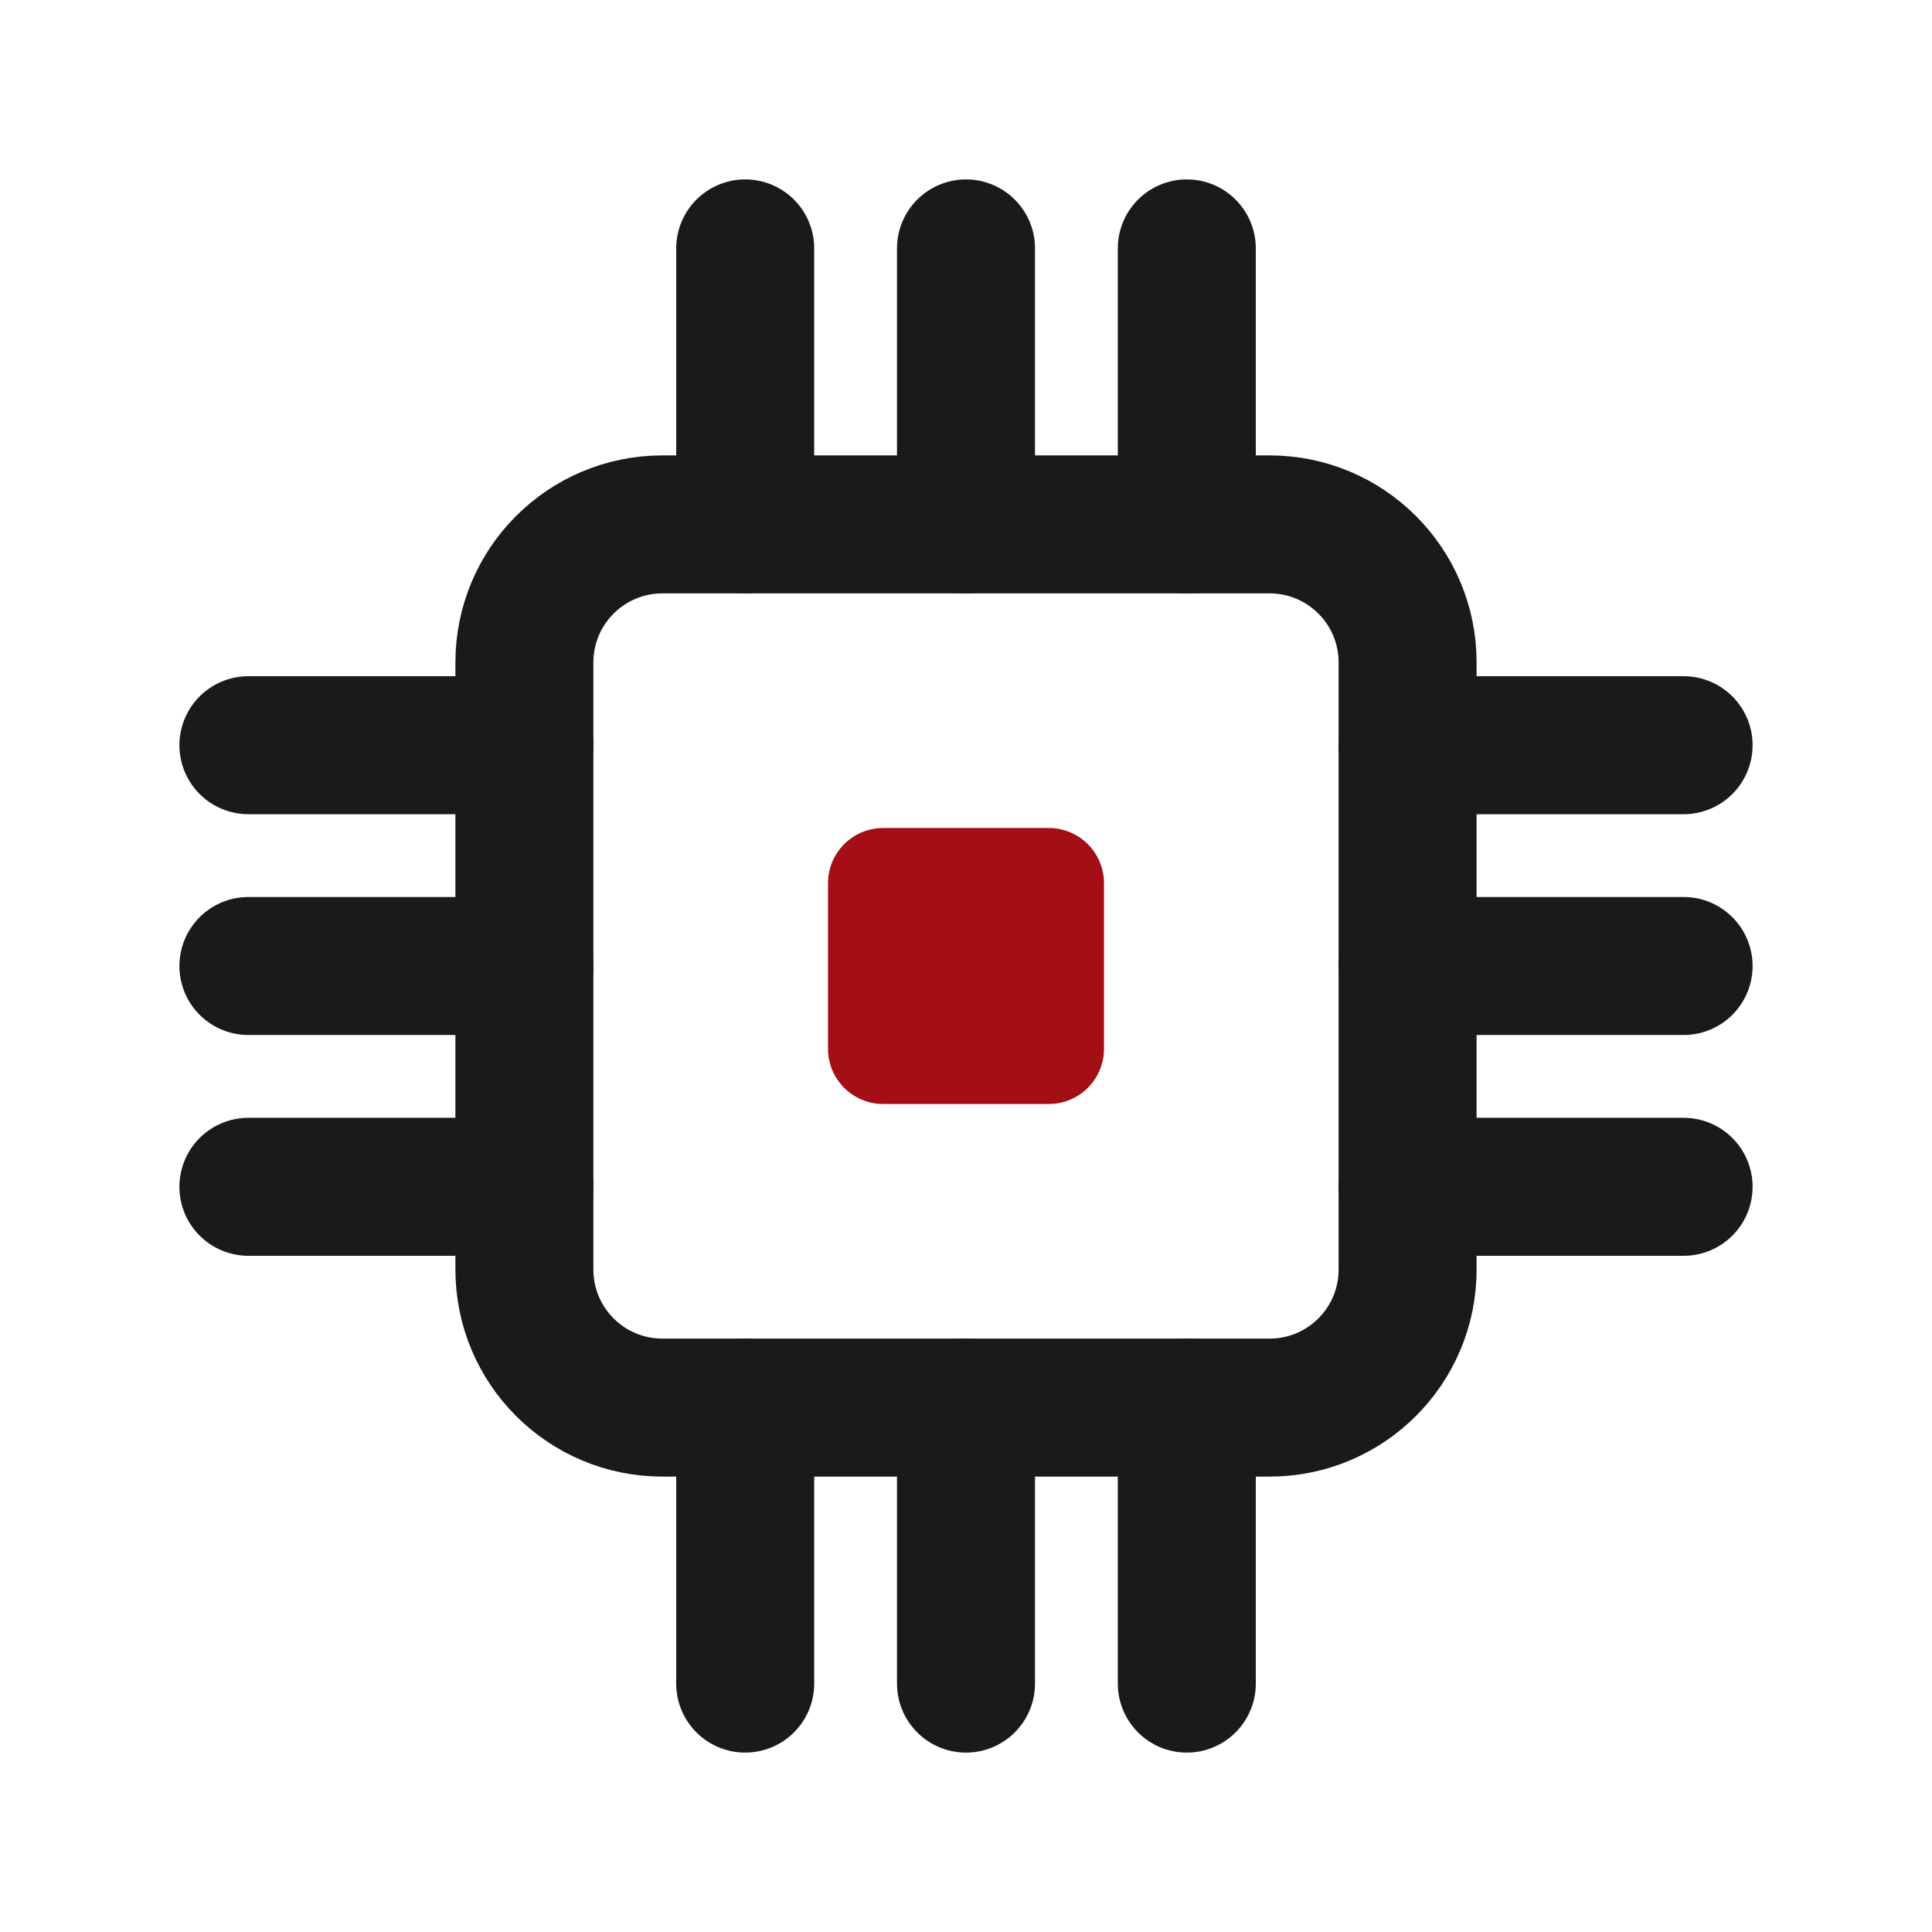
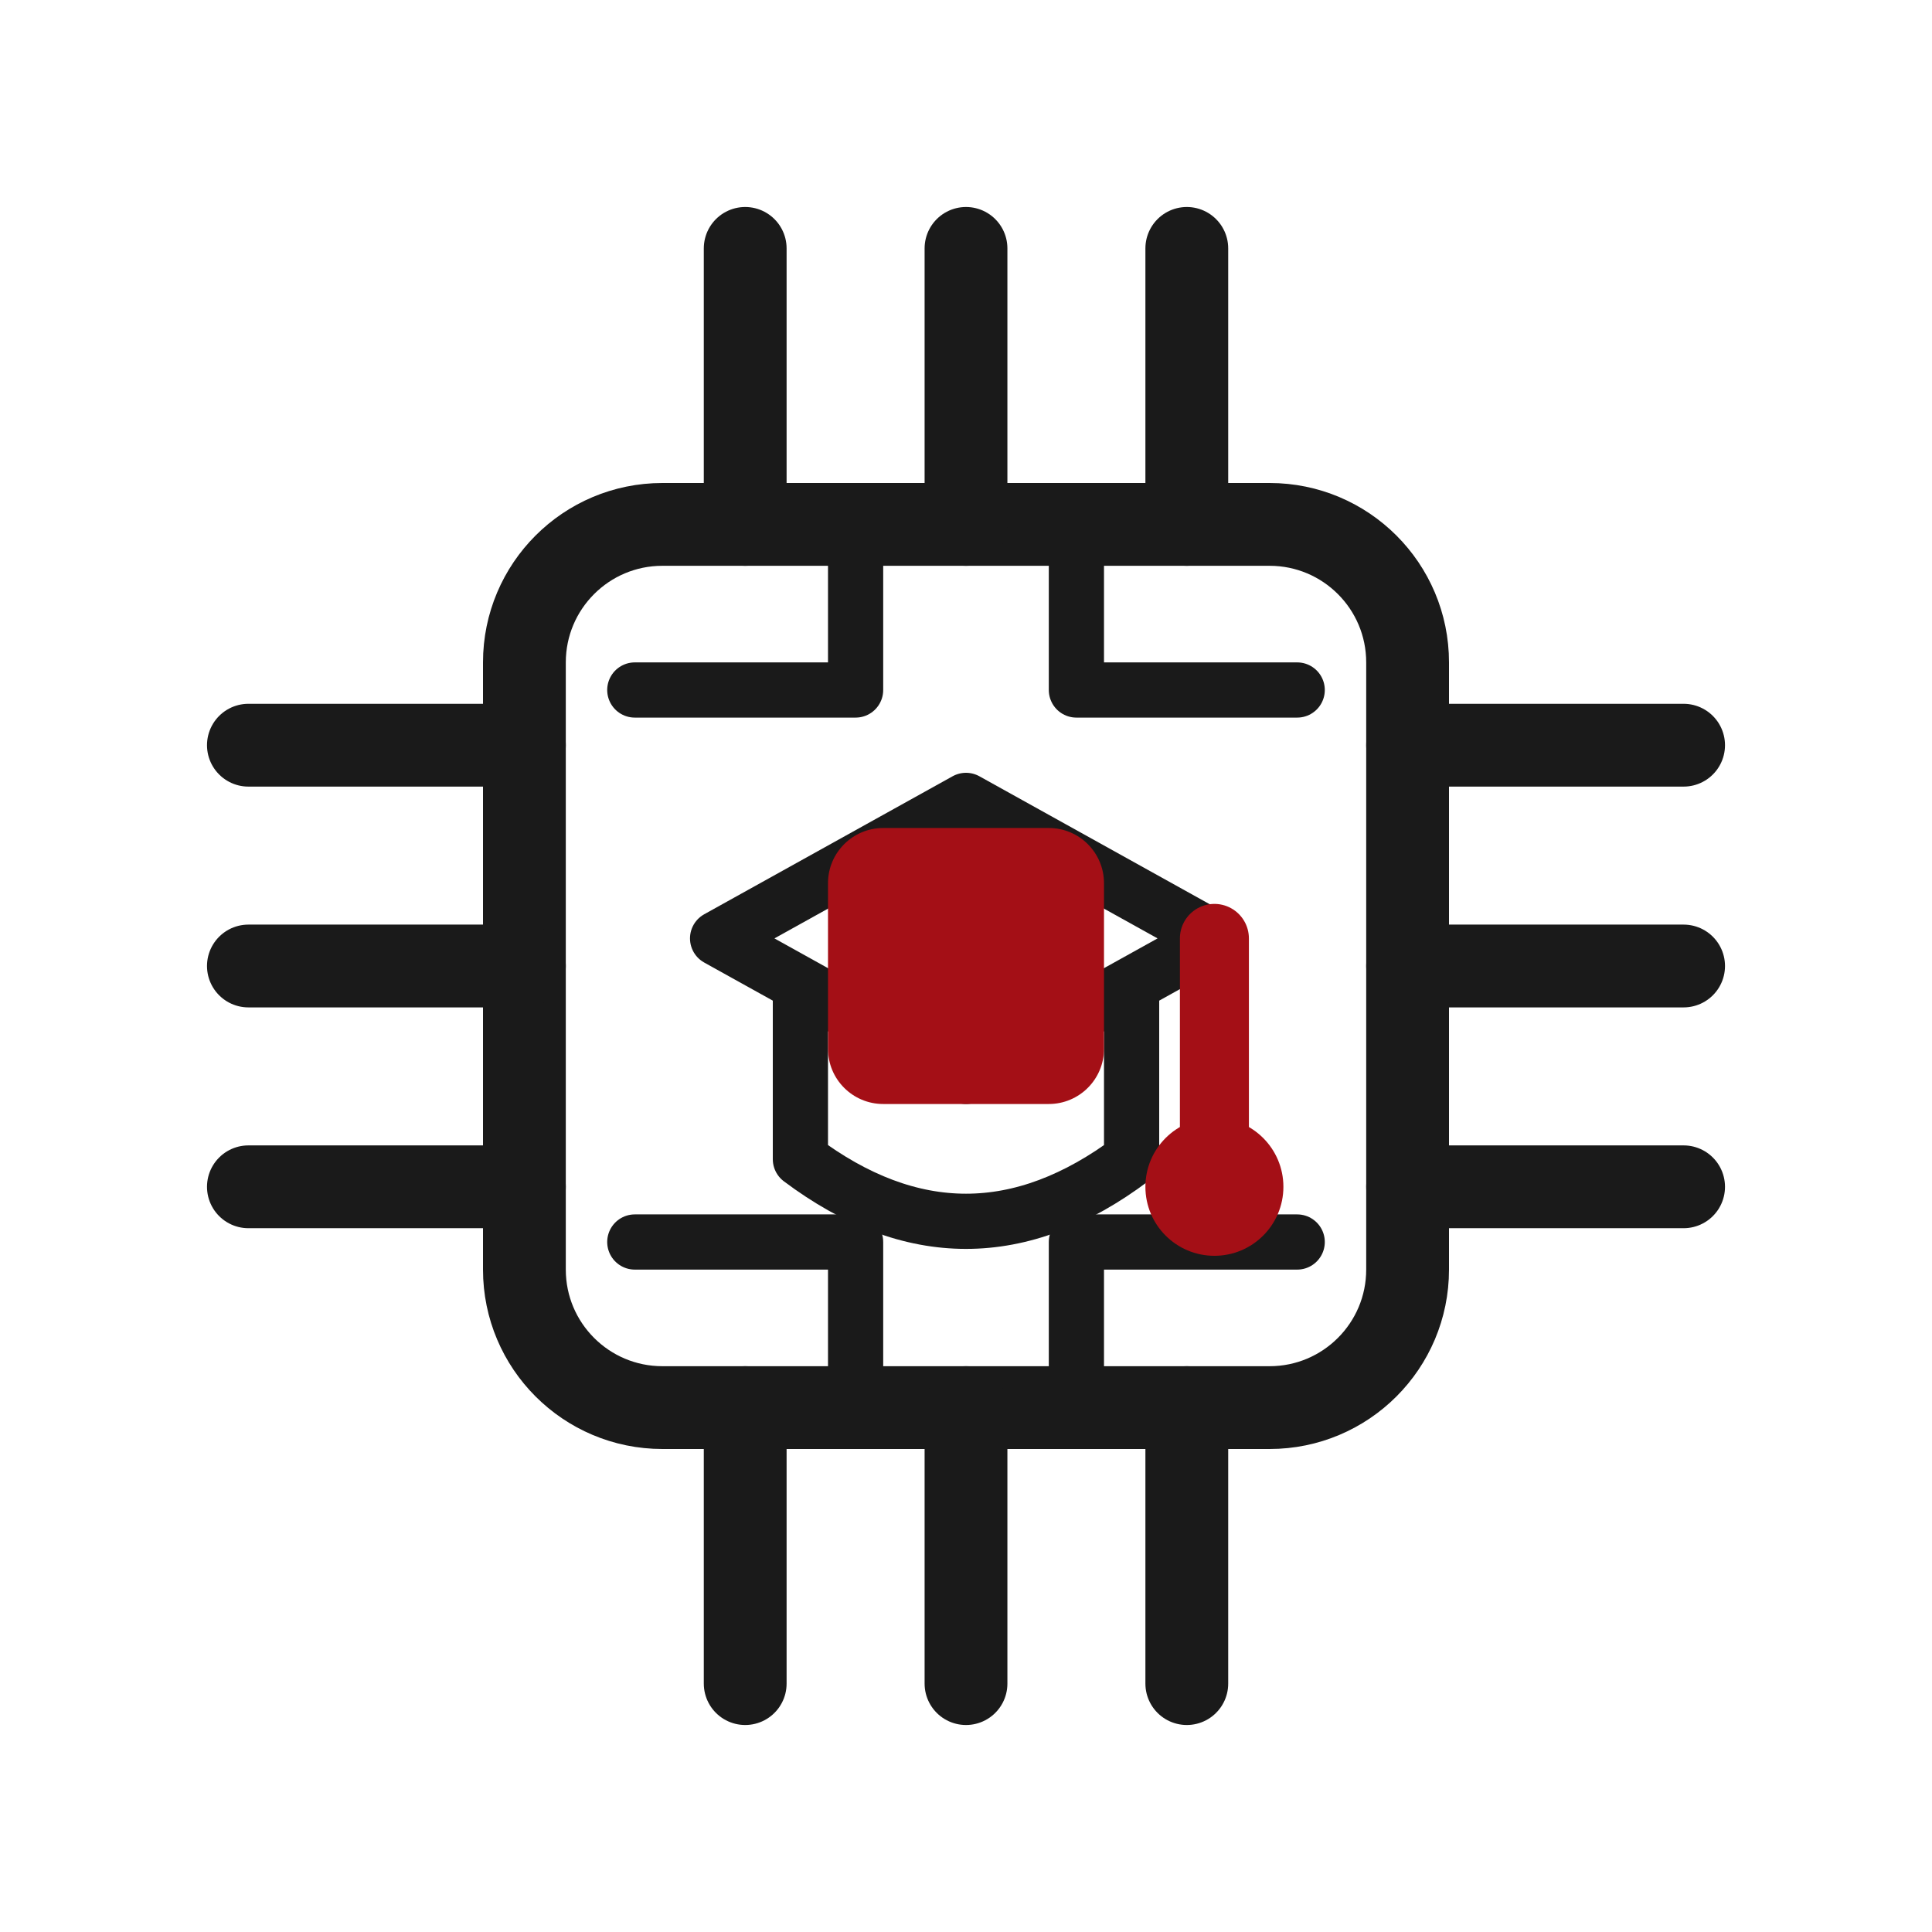
<svg xmlns="http://www.w3.org/2000/svg" width="70" height="70" viewBox="0 0 70 70">
-   <g fill="none" stroke="#1a1a1a" stroke-width="5" stroke-linecap="round" stroke-linejoin="round">
+   <g fill="none" stroke="#1a1a1a" stroke-width="3" stroke-linecap="round" stroke-linejoin="round">
    <rect x="19" y="19" width="32" height="32" rx="5" />
    <path d="M27 19V9 M35 19V9 M43 19V9 M27 61V51 M35 61V51 M43 61V51 M19 27H9 M19 35H9 M19 43H9 M61 27H51 M61 35H51 M61 43H51" />
  </g>
+   <g fill="none" stroke="#1a1a1a" stroke-width="2" stroke-linecap="round" stroke-linejoin="round">
+     <path d="M23 25h8v-6 M47 25h-8v-6 M23 45h8v6 M47 45h-8v6" />
+     <path d="M26 34l9-5 9 5-9 5z M29 36v6c4 3 8 3 12 0v-6" />
+   </g>
+   <path d="M44 34v8" fill="none" stroke="#a40f16" stroke-width="2.5" stroke-linecap="round" />
+   <circle cx="44" cy="43" r="2.5" fill="#a40f16" />
  <rect x="30" y="30" width="10" height="10" rx="2" fill="#a40f16" />
</svg>
